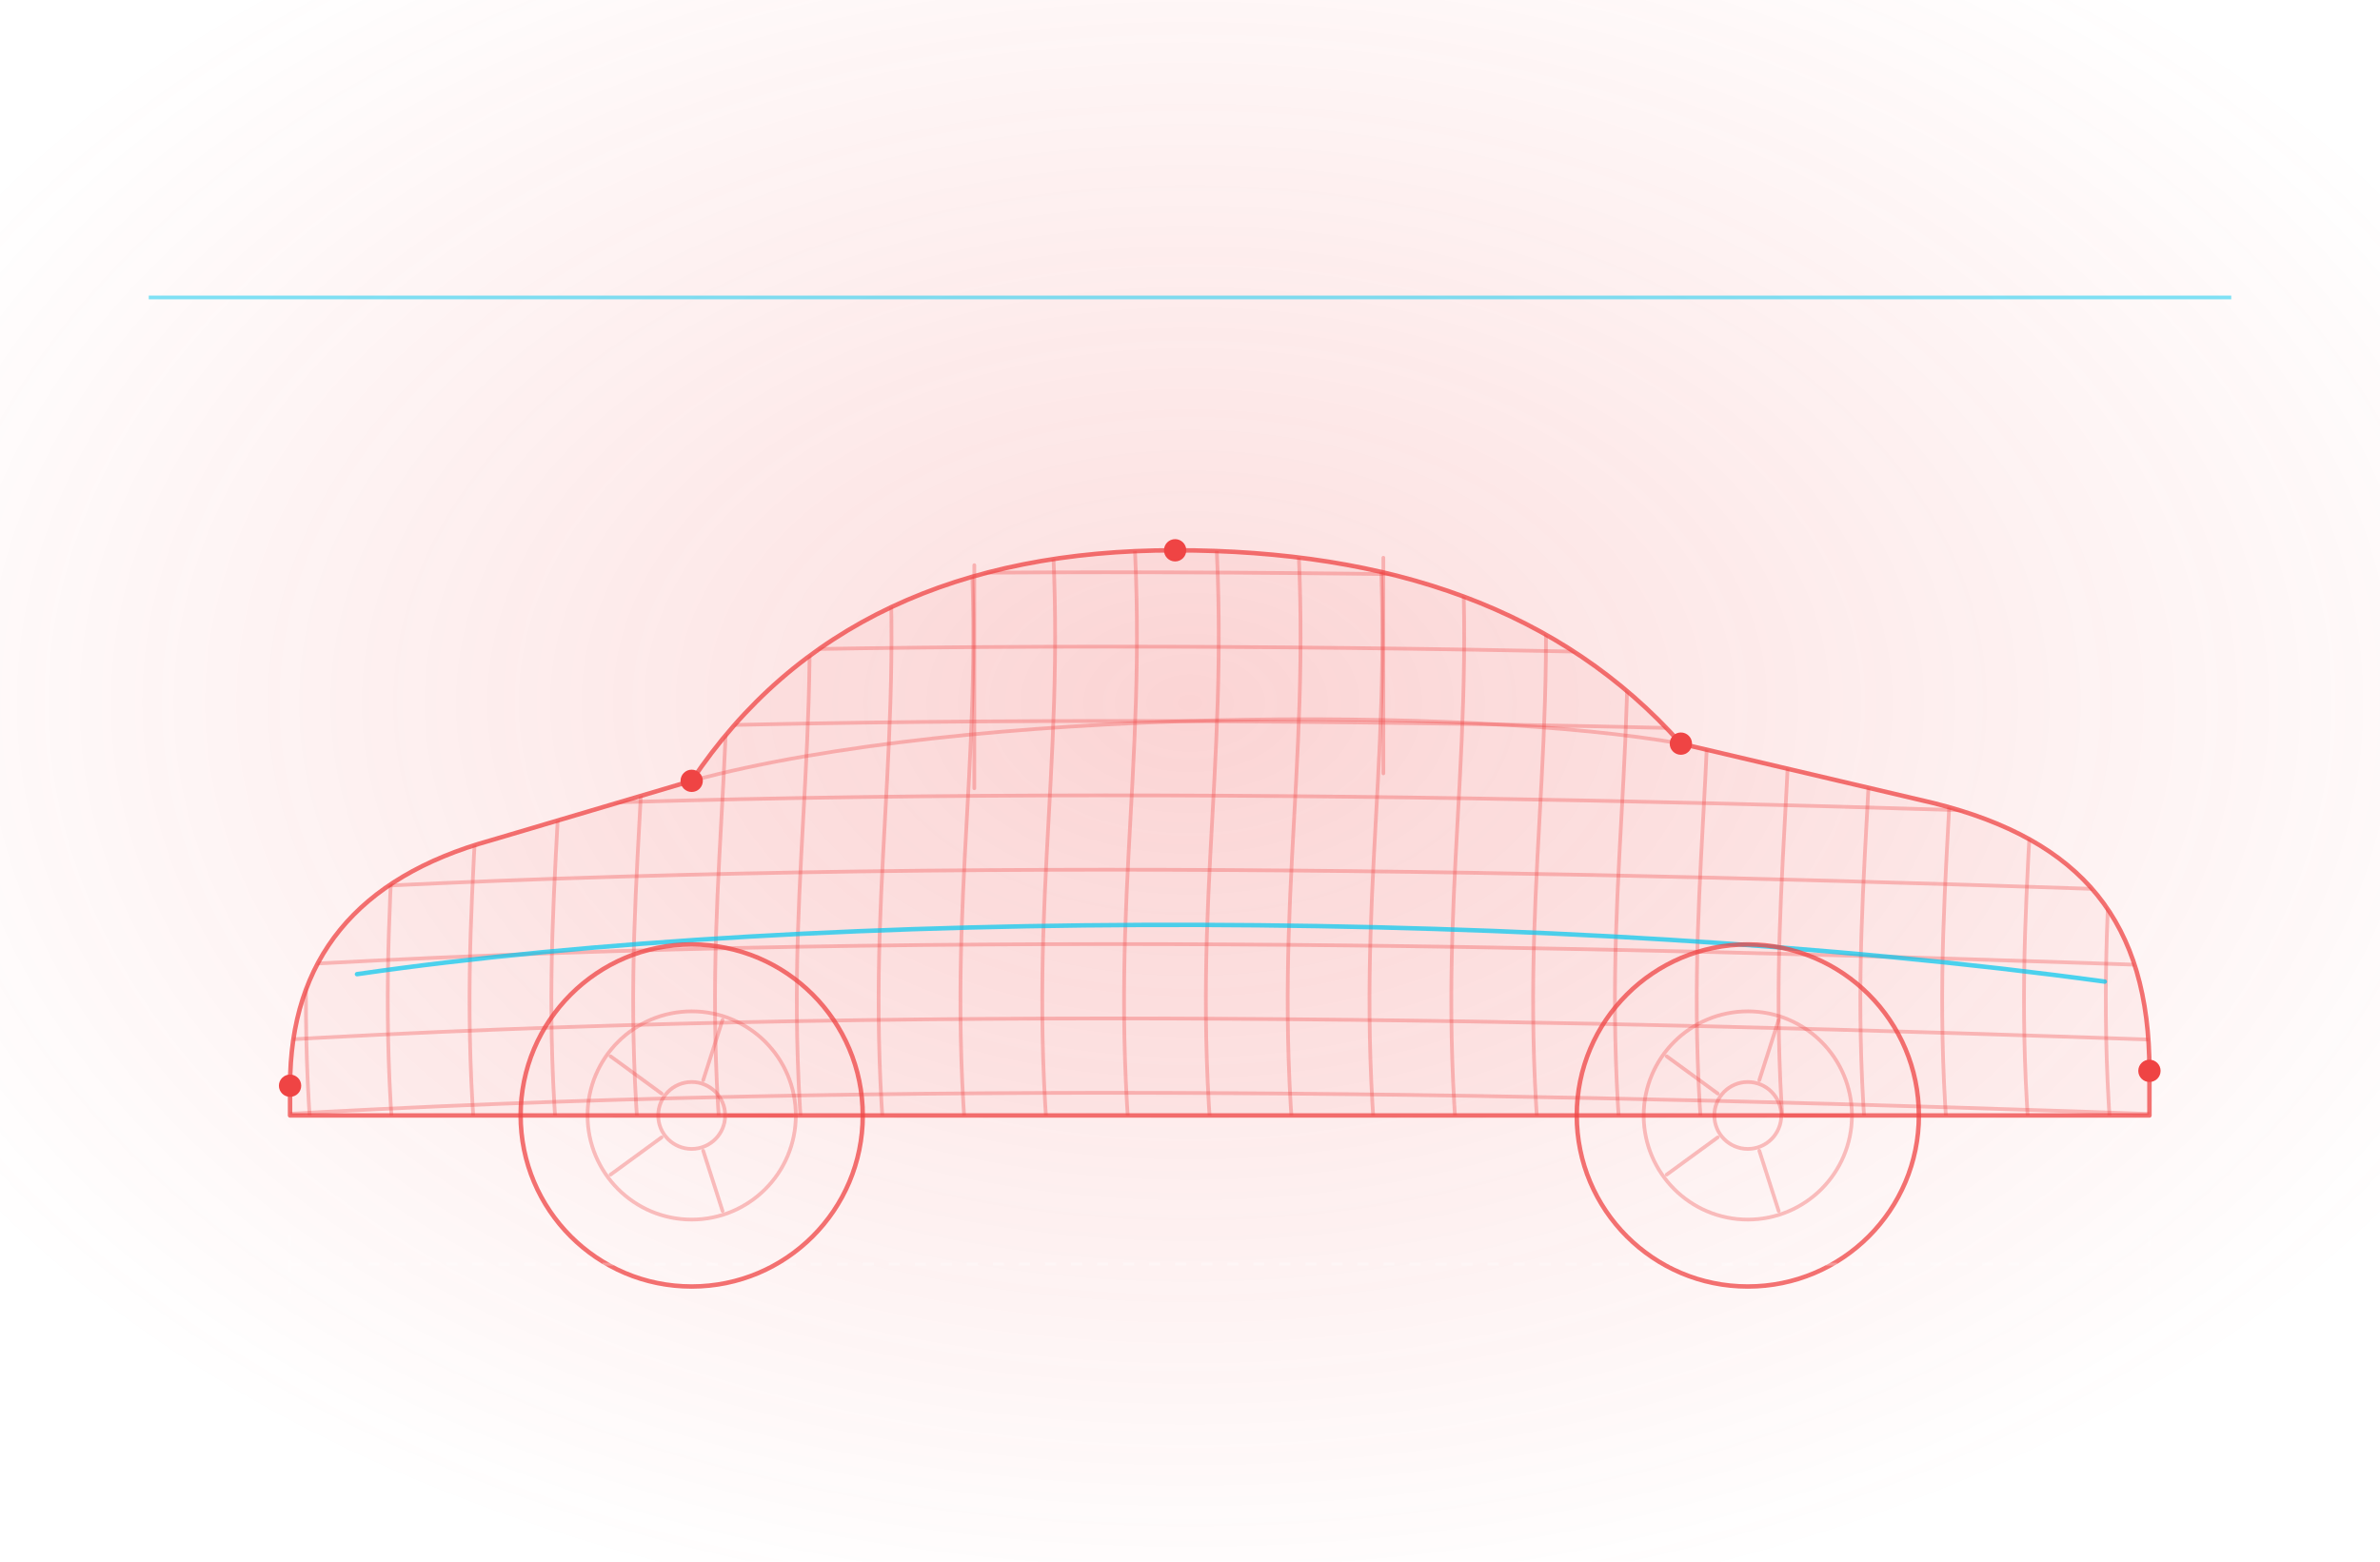
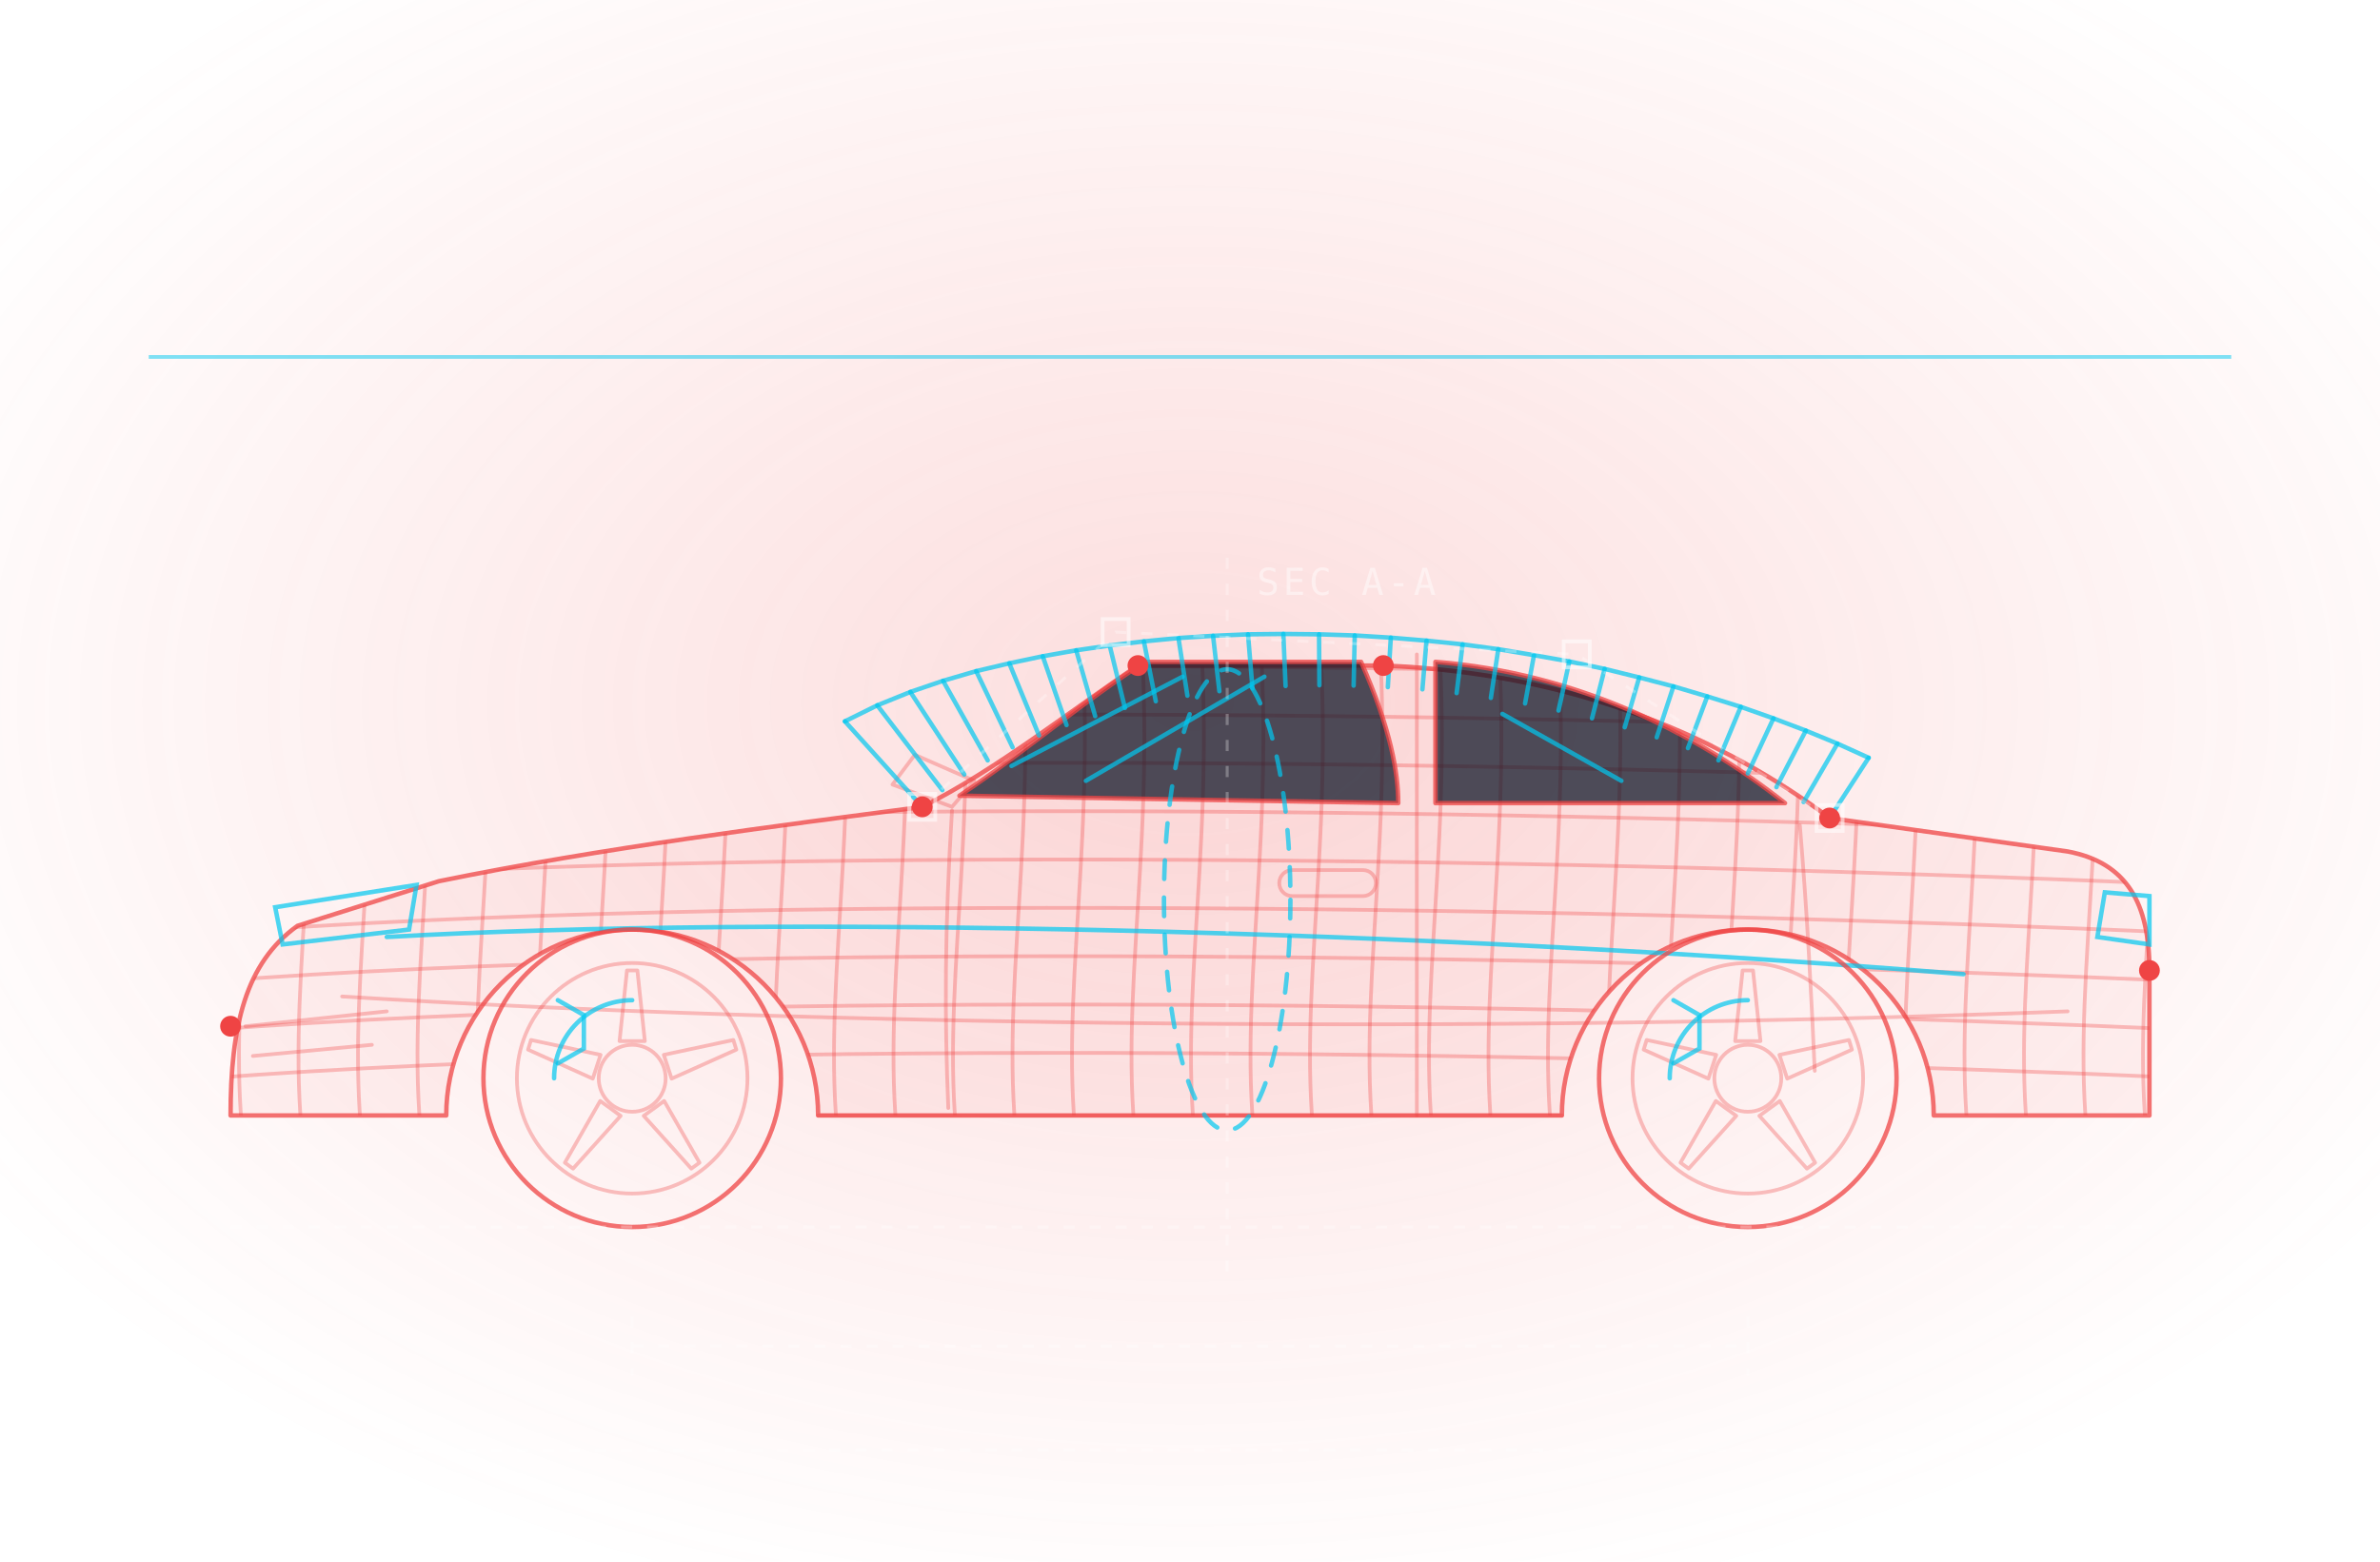
<svg xmlns="http://www.w3.org/2000/svg" viewBox="0 0 640 420" width="640" height="420" role="img">
  <defs>
    <pattern id="g" width="40" height="40" patternUnits="userSpaceOnUse">
      <path d="M40 0H0V40" fill="none" stroke="rgba(255,255,255,.05)" stroke-width="1" />
    </pattern>
    <radialGradient id="glow" cx="50%" cy="45%" r="60%">
      <stop offset="0%" stop-color="#ef4444" stop-opacity=".18" />
      <stop offset="100%" stop-color="#ef4444" stop-opacity="0" />
    </radialGradient>
    <linearGradient id="fade" x1="0" y1="0" x2="0" y2="1">
      <stop offset="0%" stop-color="#ef4444" stop-opacity=".55" />
      <stop offset="100%" stop-color="#ef4444" stop-opacity=".08" />
    </linearGradient>
  </defs>
  <style>
.ln{fill:none;stroke:#ef4444;stroke-opacity:.75;stroke-width:1.2;stroke-linejoin:round;stroke-linecap:round}
.ln2{fill:none;stroke:#ef4444;stroke-opacity:.32;stroke-width:1;stroke-linejoin:round;stroke-linecap:round}
.cy{fill:none;stroke:#00c8f0;stroke-opacity:.7;stroke-width:1.2;stroke-linecap:round}
.fl{fill:#ef4444;fill-opacity:.06}
.nd{fill:#ef4444}
.dim{fill:none;stroke:rgba(255,255,255,.28);stroke-width:.8;stroke-dasharray:3 4}
.blink{animation:bk 3.2s ease-in-out infinite}
.blink:nth-of-type(2n){animation-delay:.5s}
.blink:nth-of-type(3n){animation-delay:1.1s}
.blink:nth-of-type(5n){animation-delay:1.7s}
@keyframes bk{0%,100%{opacity:.2}50%{opacity:1}}
.draw{stroke-dasharray:6 8;animation:dr 5s linear infinite}
@keyframes dr{to{stroke-dashoffset:-56}}
.scan{animation:sc 7s cubic-bezier(.6,0,.4,1) infinite}
@keyframes sc{0%{opacity:0;transform:translateY(-40px)}12%{opacity:1}88%{opacity:1}100%{opacity:0;transform:translateY(400px)}}
.spin{transform-box:fill-box;transform-origin:center;animation:sp 24s linear infinite}
.spinr{transform-box:fill-box;transform-origin:center;animation:sp 24s linear infinite reverse}
@keyframes sp{to{transform:rotate(360deg)}}
.float{animation:fo 9s ease-in-out infinite}
@keyframes fo{0%,100%{transform:translateY(0)}50%{transform:translateY(-9px)}}
+ .slide{animation:sl 8s cubic-bezier(.55,0,.45,1) infinite}
+ @keyframes sl{0%,6%{transform:translateX(0)}94%,100%{transform:translateX(var(--d,480px))}}
+ .comb{animation:cb 6s ease-in-out infinite}
+ @keyframes cb{0%,100%{opacity:.45}50%{opacity:.95}}
</style>
  <rect width="640" height="420" fill="url(#g)" />
  <rect width="640" height="420" fill="url(#glow)" />
  <defs>
    <clipPath id="carclip">
-       <path d="M78 292 C78 258 96 236 132 226 L186 210 C214 168 258 148 316 148 C374 148 420 164 452 200 L520 216 C560 226 578 248 578 288 L578 300 L78 300 Z" />
+       <path d="M62 300 C62 276 66 259 80 249 L118 237 C162 228 210 222 248 217 C268 207 288 191 306 179 L372 179 C424 181 464 199 492 220 L556 229 C572 232 578 243 578 261 L578 300 H520 A50 50 0 0 0 420 300 H220 A50 50 0 0 0 120 300 Z" />
    </clipPath>
  </defs>
  <g class="float">
-     <path class="fl" d="M78 292 C78 258 96 236 132 226 L186 210 C214 168 258 148 316 148 C374 148 420 164 452 200 L520 216 C560 226 578 248 578 288 L578 300 L78 300 Z" />
-     <path class="ln" d="M78 292 C78 258 96 236 132 226 L186 210 C214 168 258 148 316 148 C374 148 420 164 452 200 L520 216 C560 226 578 248 578 288 L578 300 L78 300 Z" />
+     <path class="fl" d="M62 300 C62 276 66 259 80 249 L118 237 C162 228 210 222 248 217 C268 207 288 191 306 179 L372 179 C424 181 464 199 492 220 L556 229 C572 232 578 243 578 261 L578 300 H520 A50 50 0 0 0 420 300 H220 A50 50 0 0 0 120 300 Z" />
    <g clip-path="url(#carclip)">
-       <path class="ln2" d="M84 130 C90 200 78 240 84 310" stroke-opacity=".26" />
-       <path class="ln2" d="M106 130 C112 200 100 240 106 310" stroke-opacity=".26" />
-       <path class="ln2" d="M128 130 C134 200 122 240 128 310" stroke-opacity=".26" />
-       <path class="ln2" d="M150 130 C156 200 144 240 150 310" stroke-opacity=".26" />
-       <path class="ln2" d="M172 130 C178 200 166 240 172 310" stroke-opacity=".26" />
-       <path class="ln2" d="M194 130 C200 200 188 240 194 310" stroke-opacity=".26" />
-       <path class="ln2" d="M216 130 C222 200 210 240 216 310" stroke-opacity=".26" />
-       <path class="ln2" d="M238 130 C244 200 232 240 238 310" stroke-opacity=".26" />
-       <path class="ln2" d="M260 130 C266 200 254 240 260 310" stroke-opacity=".26" />
-       <path class="ln2" d="M282 130 C288 200 276 240 282 310" stroke-opacity=".26" />
-       <path class="ln2" d="M304 130 C310 200 298 240 304 310" stroke-opacity=".26" />
-       <path class="ln2" d="M326 130 C332 200 320 240 326 310" stroke-opacity=".26" />
-       <path class="ln2" d="M348 130 C354 200 342 240 348 310" stroke-opacity=".26" />
-       <path class="ln2" d="M370 130 C376 200 364 240 370 310" stroke-opacity=".26" />
-       <path class="ln2" d="M392 130 C398 200 386 240 392 310" stroke-opacity=".26" />
-       <path class="ln2" d="M414 130 C420 200 408 240 414 310" stroke-opacity=".26" />
-       <path class="ln2" d="M436 130 C442 200 430 240 436 310" stroke-opacity=".26" />
-       <path class="ln2" d="M458 130 C464 200 452 240 458 310" stroke-opacity=".26" />
-       <path class="ln2" d="M480 130 C486 200 474 240 480 310" stroke-opacity=".26" />
-       <path class="ln2" d="M502 130 C508 200 496 240 502 310" stroke-opacity=".26" />
-       <path class="ln2" d="M524 130 C530 200 518 240 524 310" stroke-opacity=".26" />
-       <path class="ln2" d="M546 130 C552 200 540 240 546 310" stroke-opacity=".26" />
-       <path class="ln2" d="M568 130 C574 200 562 240 568 310" stroke-opacity=".26" />
-       <path class="ln2" d="M70 160 C240 150 420 154 590 160" stroke-opacity=".2" />
-       <path class="ln2" d="M70 180 C240 170 420 174 590 180" stroke-opacity=".2" />
-       <path class="ln2" d="M70 200 C240 190 420 194 590 200" stroke-opacity=".2" />
-       <path class="ln2" d="M70 220 C240 210 420 214 590 220" stroke-opacity=".2" />
-       <path class="ln2" d="M70 240 C240 230 420 234 590 240" stroke-opacity=".2" />
-       <path class="ln2" d="M70 260 C240 250 420 254 590 260" stroke-opacity=".2" />
-       <path class="ln2" d="M70 280 C240 270 420 274 590 280" stroke-opacity=".2" />
-       <path class="ln2" d="M70 300 C240 290 420 294 590 300" stroke-opacity=".2" />
+       <path class="ln2" d="M66 160 C72 224 60 268 66 312" stroke-opacity=".2" />
+       <path class="ln2" d="M82 160 C88 224 76 268 82 312" stroke-opacity=".2" />
+       <path class="ln2" d="M98 160 C104 224 92 268 98 312" stroke-opacity=".2" />
+       <path class="ln2" d="M114 160 C120 224 108 268 114 312" stroke-opacity=".2" />
+       <path class="ln2" d="M130 160 C136 224 124 268 130 312" stroke-opacity=".2" />
+       <path class="ln2" d="M146 160 C152 224 140 268 146 312" stroke-opacity=".2" />
+       <path class="ln2" d="M162 160 C168 224 156 268 162 312" stroke-opacity=".2" />
+       <path class="ln2" d="M178 160 C184 224 172 268 178 312" stroke-opacity=".2" />
+       <path class="ln2" d="M194 160 C200 224 188 268 194 312" stroke-opacity=".2" />
+       <path class="ln2" d="M210 160 C216 224 204 268 210 312" stroke-opacity=".2" />
+       <path class="ln2" d="M226 160 C232 224 220 268 226 312" stroke-opacity=".2" />
+       <path class="ln2" d="M242 160 C248 224 236 268 242 312" stroke-opacity=".2" />
+       <path class="ln2" d="M258 160 C264 224 252 268 258 312" stroke-opacity=".2" />
+       <path class="ln2" d="M274 160 C280 224 268 268 274 312" stroke-opacity=".2" />
+       <path class="ln2" d="M290 160 C296 224 284 268 290 312" stroke-opacity=".2" />
+       <path class="ln2" d="M306 160 C312 224 300 268 306 312" stroke-opacity=".2" />
+       <path class="ln2" d="M322 160 C328 224 316 268 322 312" stroke-opacity=".2" />
+       <path class="ln2" d="M338 160 C344 224 332 268 338 312" stroke-opacity=".2" />
+       <path class="ln2" d="M354 160 C360 224 348 268 354 312" stroke-opacity=".2" />
+       <path class="ln2" d="M370 160 C376 224 364 268 370 312" stroke-opacity=".2" />
+       <path class="ln2" d="M386 160 C392 224 380 268 386 312" stroke-opacity=".2" />
+       <path class="ln2" d="M402 160 C408 224 396 268 402 312" stroke-opacity=".2" />
+       <path class="ln2" d="M418 160 C424 224 412 268 418 312" stroke-opacity=".2" />
+       <path class="ln2" d="M434 160 C440 224 428 268 434 312" stroke-opacity=".2" />
+       <path class="ln2" d="M450 160 C456 224 444 268 450 312" stroke-opacity=".2" />
+       <path class="ln2" d="M466 160 C472 224 460 268 466 312" stroke-opacity=".2" />
+       <path class="ln2" d="M482 160 C488 224 476 268 482 312" stroke-opacity=".2" />
+       <path class="ln2" d="M498 160 C504 224 492 268 498 312" stroke-opacity=".2" />
+       <path class="ln2" d="M514 160 C520 224 508 268 514 312" stroke-opacity=".2" />
+       <path class="ln2" d="M530 160 C536 224 524 268 530 312" stroke-opacity=".2" />
+       <path class="ln2" d="M546 160 C552 224 540 268 546 312" stroke-opacity=".2" />
+       <path class="ln2" d="M562 160 C568 224 556 268 562 312" stroke-opacity=".2" />
+       <path class="ln2" d="M578 160 C584 224 572 268 578 312" stroke-opacity=".2" />
+       <path class="ln2" d="M56 186 C200 175 430 179 590 186" stroke-opacity=".15" />
+       <path class="ln2" d="M56 199 C200 188 430 192 590 199" stroke-opacity=".15" />
+       <path class="ln2" d="M56 212 C200 201 430 205 590 212" stroke-opacity=".15" />
+       <path class="ln2" d="M56 225 C200 214 430 218 590 225" stroke-opacity=".15" />
+       <path class="ln2" d="M56 238 C200 227 430 231 590 238" stroke-opacity=".15" />
+       <path class="ln2" d="M56 251 C200 240 430 244 590 251" stroke-opacity=".15" />
+       <path class="ln2" d="M56 264 C200 253 430 257 590 264" stroke-opacity=".15" />
+       <path class="ln2" d="M56 277 C200 266 430 270 590 277" stroke-opacity=".15" />
+       <path class="ln2" d="M56 290 C200 279 430 283 590 290" stroke-opacity=".15" />
    </g>
-     <path class="cy" d="M96 262 C220 244 420 244 566 264" stroke-opacity=".55" />
-     <path class="ln2" d="M186 210 C260 190 396 190 452 200" />
-     <path class="ln2" d="M262 152 V212 M372 150 V208" />
-     <circle class="ln" cx="186" cy="300" r="46" />
-     <circle class="ln2" cx="186" cy="300" r="28" />
-     <circle class="ln2" cx="186" cy="300" r="9" />
-     <line class="ln2" x1="196" y1="300" x2="213" y2="300" stroke-opacity=".3" />
-     <line class="ln2" x1="189.1" y1="309.5" x2="194.3" y2="325.7" stroke-opacity=".3" />
-     <line class="ln2" x1="177.9" y1="305.9" x2="164.2" y2="315.9" stroke-opacity=".3" />
-     <line class="ln2" x1="177.9" y1="294.1" x2="164.2" y2="284.1" stroke-opacity=".3" />
-     <line class="ln2" x1="189.1" y1="290.5" x2="194.3" y2="274.3" stroke-opacity=".3" />
-     <circle class="ln" cx="470" cy="300" r="46" />
-     <circle class="ln2" cx="470" cy="300" r="28" />
-     <circle class="ln2" cx="470" cy="300" r="9" />
-     <line class="ln2" x1="480" y1="300" x2="497" y2="300" stroke-opacity=".3" />
-     <line class="ln2" x1="473.1" y1="309.5" x2="478.3" y2="325.7" stroke-opacity=".3" />
-     <line class="ln2" x1="461.9" y1="305.9" x2="448.2" y2="315.9" stroke-opacity=".3" />
-     <line class="ln2" x1="461.9" y1="294.1" x2="448.2" y2="284.1" stroke-opacity=".3" />
-     <line class="ln2" x1="473.1" y1="290.5" x2="478.3" y2="274.3" stroke-opacity=".3" />
+     <path class="ln" d="M62 300 C62 276 66 259 80 249 L118 237 C162 228 210 222 248 217 C268 207 288 191 306 179 L372 179 C424 181 464 199 492 220 L556 229 C572 232 578 243 578 261 L578 300 H520 A50 50 0 0 0 420 300 H220 A50 50 0 0 0 120 300 Z" />
+     <path d="M258 214 C276 202 292 188 308 178 L366 178 C374 196 376 208 376 216 Z" fill="#0a1225" fill-opacity=".72" />
+     <path class="ln" d="M258 214 C276 202 292 188 308 178 L366 178 C374 196 376 208 376 216 Z" stroke-opacity=".8" />
+     <path d="M386 178 C424 181 456 197 480 216 L386 216 Z" fill="#0a1225" fill-opacity=".72" />
+     <path class="ln" d="M386 178 C424 181 456 197 480 216 L386 216 Z" stroke-opacity=".8" />
+     <path class="cy" d="M272 206 L318 182 M292 210 L340 182" stroke-opacity=".28" stroke-width="1" />
+     <path class="cy" d="M404 192 L436 210" stroke-opacity=".28" stroke-width="1" />
+     <path class="cy" d="M104 252 C210 246 380 250 528 262" stroke-opacity=".65" />
+     <path class="ln2" d="M92 268 C220 276 400 278 556 272" stroke-opacity=".4" />
+     <path class="ln2" d="M220 300 H420" stroke-opacity=".5" />
+     <path class="ln2" d="M381 176 V300" stroke-opacity=".45" />
+     <path class="ln2" d="M256 218 C254 250 254 274 255 298" stroke-opacity=".45" />
+     <path class="ln2" d="M484 222 C486 246 487 266 488 288" stroke-opacity=".45" />
+     <rect class="ln2" x="344" y="234" width="26" height="7" rx="3.5" fill="none" />
+     <path class="ln2" d="M262 210 l-16 -7 l-6 8 l16 6 Z" stroke-opacity=".6" />
+     <path class="cy" d="M74 244 L112 238 L110 250 L76 254 Z" stroke-opacity=".7" />
+     <path class="cy" d="M566 240 L578 241 L578 254 L564 252 Z" stroke-opacity=".7" />
+     <path class="ln2" d="M66 276 L104 272 M68 284 L100 281" stroke-opacity=".45" />
+     <circle class="ln" cx="170" cy="290" r="40" />
+     <circle class="ln2" cx="170" cy="290" r="31" />
+     <circle class="ln2" cx="170" cy="290" r="9" />
+     <polygon class="ln2" points="173.4,280 171.4,261 168.6,261 166.6,280" stroke-opacity=".4" fill="none" />
+     <polygon class="ln2" points="180.6,290.1 198,282.3 197.2,279.7 178.5,283.7" stroke-opacity=".4" fill="none" />
+     <polygon class="ln2" points="173.1,300.1 185.9,314.3 188.1,312.7 178.6,296.1" stroke-opacity=".4" fill="none" />
+     <polygon class="ln2" points="161.4,296.1 151.9,312.7 154.1,314.3 166.9,300.1" stroke-opacity=".4" fill="none" />
+     <polygon class="ln2" points="161.5,283.7 142.8,279.7 142,282.3 159.4,290.1" stroke-opacity=".4" fill="none" />
+     <path class="cy" d="M149 290 A21 21 0 0 1 170 269" stroke-opacity=".55" />
+     <path class="cy" d="M150 286 l7 -4 v-9 l-7 -4" stroke-opacity=".55" fill="none" />
+     <circle class="ln" cx="470" cy="290" r="40" />
+     <circle class="ln2" cx="470" cy="290" r="31" />
+     <circle class="ln2" cx="470" cy="290" r="9" />
+     <polygon class="ln2" points="473.4,280 471.4,261 468.6,261 466.6,280" stroke-opacity=".4" fill="none" />
+     <polygon class="ln2" points="480.6,290.1 498,282.3 497.2,279.7 478.5,283.7" stroke-opacity=".4" fill="none" />
+     <polygon class="ln2" points="473.1,300.1 485.9,314.3 488.1,312.7 478.6,296.1" stroke-opacity=".4" fill="none" />
+     <polygon class="ln2" points="461.4,296.1 451.9,312.7 454.1,314.3 466.9,300.1" stroke-opacity=".4" fill="none" />
+     <polygon class="ln2" points="461.5,283.7 442.8,279.7 442,282.3 459.4,290.1" stroke-opacity=".4" fill="none" />
+     <path class="cy" d="M449 290 A21 21 0 0 1 470 269" stroke-opacity=".55" />
+     <path class="cy" d="M450 286 l7 -4 v-9 l-7 -4" stroke-opacity=".55" fill="none" />
  </g>
-   <path class="dim" d="M78 340 H578 M78 332 V348 M578 332 V348" />
-   <circle class="nd blink" cx="316" cy="148" r="3" />
-   <circle class="nd blink" cx="186" cy="210" r="3" />
-   <circle class="nd blink" cx="452" cy="200" r="3" />
-   <circle class="nd blink" cx="578" cy="288" r="3" />
-   <circle class="nd blink" cx="78" cy="292" r="3" />
+   <g class="cy comb" stroke-opacity=".5" stroke-width=".9">
+     <line x1="248" y1="217" x2="227.2" y2="194" />
+     <line x1="253.4" y1="212.5" x2="235.9" y2="189.7" />
+     <line x1="259.3" y1="208.3" x2="244.8" y2="186.1" />
+     <line x1="265.6" y1="204.5" x2="253.6" y2="183.1" />
+     <line x1="272.3" y1="201" x2="262.5" y2="180.5" />
+     <line x1="279.4" y1="197.8" x2="271.4" y2="178.4" />
+     <line x1="286.8" y1="195" x2="280.4" y2="176.5" />
+     <line x1="294.5" y1="192.6" x2="289.4" y2="174.9" />
+     <line x1="302.5" y1="190.4" x2="298.4" y2="173.6" />
+     <line x1="310.8" y1="188.6" x2="307.6" y2="172.5" />
+     <line x1="319.3" y1="187.1" x2="316.9" y2="171.6" />
+     <line x1="327.9" y1="185.9" x2="326.2" y2="171" />
+     <line x1="336.8" y1="185.1" x2="335.6" y2="170.6" />
+     <line x1="345.7" y1="184.5" x2="345.1" y2="170.5" />
+     <line x1="354.8" y1="184.3" x2="354.7" y2="170.6" />
+     <line x1="364" y1="184.4" x2="364.3" y2="170.9" />
+     <line x1="373.2" y1="184.8" x2="374" y2="171.5" />
+     <line x1="382.5" y1="185.4" x2="383.6" y2="172.3" />
+     <line x1="391.7" y1="186.4" x2="393.3" y2="173.3" />
+     <line x1="400.9" y1="187.7" x2="402.9" y2="174.6" />
+     <line x1="410.1" y1="189.2" x2="412.5" y2="176.2" />
+     <line x1="419.1" y1="191.1" x2="422" y2="177.9" />
+     <line x1="428.1" y1="193.2" x2="431.5" y2="179.9" />
+     <line x1="436.9" y1="195.6" x2="440.8" y2="182.2" />
+     <line x1="445.5" y1="198.3" x2="450" y2="184.6" />
+     <line x1="453.9" y1="201.2" x2="459.1" y2="187.3" />
+     <line x1="462.1" y1="204.5" x2="468.1" y2="190.1" />
+     <line x1="470" y1="208" x2="476.9" y2="193.2" />
+     <line x1="477.7" y1="211.7" x2="485.6" y2="196.5" />
+     <line x1="485" y1="215.7" x2="494.1" y2="200" />
+     <line x1="492" y1="220" x2="502.5" y2="203.8" />
+   </g>
+   <polyline class="cy" points="227.2,194 235.9,189.7 244.8,186.1 253.6,183.1 262.5,180.5 271.4,178.4 280.4,176.5 289.4,174.9 298.4,173.6 307.6,172.5 316.9,171.6 326.2,171 335.6,170.6 345.1,170.5 354.7,170.6 364.3,170.9 374,171.5 383.6,172.3 393.3,173.3 402.9,174.6 412.5,176.2 422,177.9 431.5,179.9 440.8,182.2 450,184.6 459.1,187.3 468.1,190.1 476.9,193.2 485.6,196.5 494.1,200 502.5,203.8" stroke-opacity=".8" />
+   <polyline class="dim" points="248,217 300,170 424,176 492,220" />
+   <rect x="244.5" y="213.5" width="7" height="7" fill="none" stroke="rgba(255,255,255,.55)" stroke-width="1" />
+   <rect x="296.5" y="166.5" width="7" height="7" fill="none" stroke="rgba(255,255,255,.55)" stroke-width="1" />
+   <rect x="420.5" y="172.5" width="7" height="7" fill="none" stroke="rgba(255,255,255,.55)" stroke-width="1" />
+   <rect x="488.5" y="216.5" width="7" height="7" fill="none" stroke="rgba(255,255,255,.55)" stroke-width="1" />
+   <g>
+     <ellipse class="cy" cx="330" cy="242" rx="17" ry="62" stroke-opacity=".4" stroke-dasharray="5 5" />
+     <line class="dim" x1="330" y1="150" x2="330" y2="344" />
+     <text x="338" y="160" fill="rgba(255,255,255,.45)" font-size="10" font-family="monospace" letter-spacing="1">SEC A-A</text>
+   </g>
+   <path class="dim" d="M170 362 H470 M170 354 V370 M470 354 V370" />
+   <path class="dim" d="M62 390 H578 M62 382 V398 M578 382 V398" />
+   <line class="dim" x1="62" y1="330" x2="578" y2="330" />
+   <circle class="nd blink" cx="306" cy="179" r="2.8" />
+   <circle class="nd blink" cx="372" cy="179" r="2.8" />
+   <circle class="nd blink" cx="248" cy="217" r="2.8" />
+   <circle class="nd blink" cx="492" cy="220" r="2.8" />
+   <circle class="nd blink" cx="62" cy="276" r="2.8" />
+   <circle class="nd blink" cx="578" cy="261" r="2.8" />
  <g class="scan">
-     <line x1="40" y1="80" x2="600" y2="80" stroke="#00c8f0" stroke-opacity=".5" stroke-width="1" />
+     <line x1="40" y1="96" x2="600" y2="96" stroke="#00c8f0" stroke-opacity=".5" stroke-width="1" />
  </g>
</svg>
